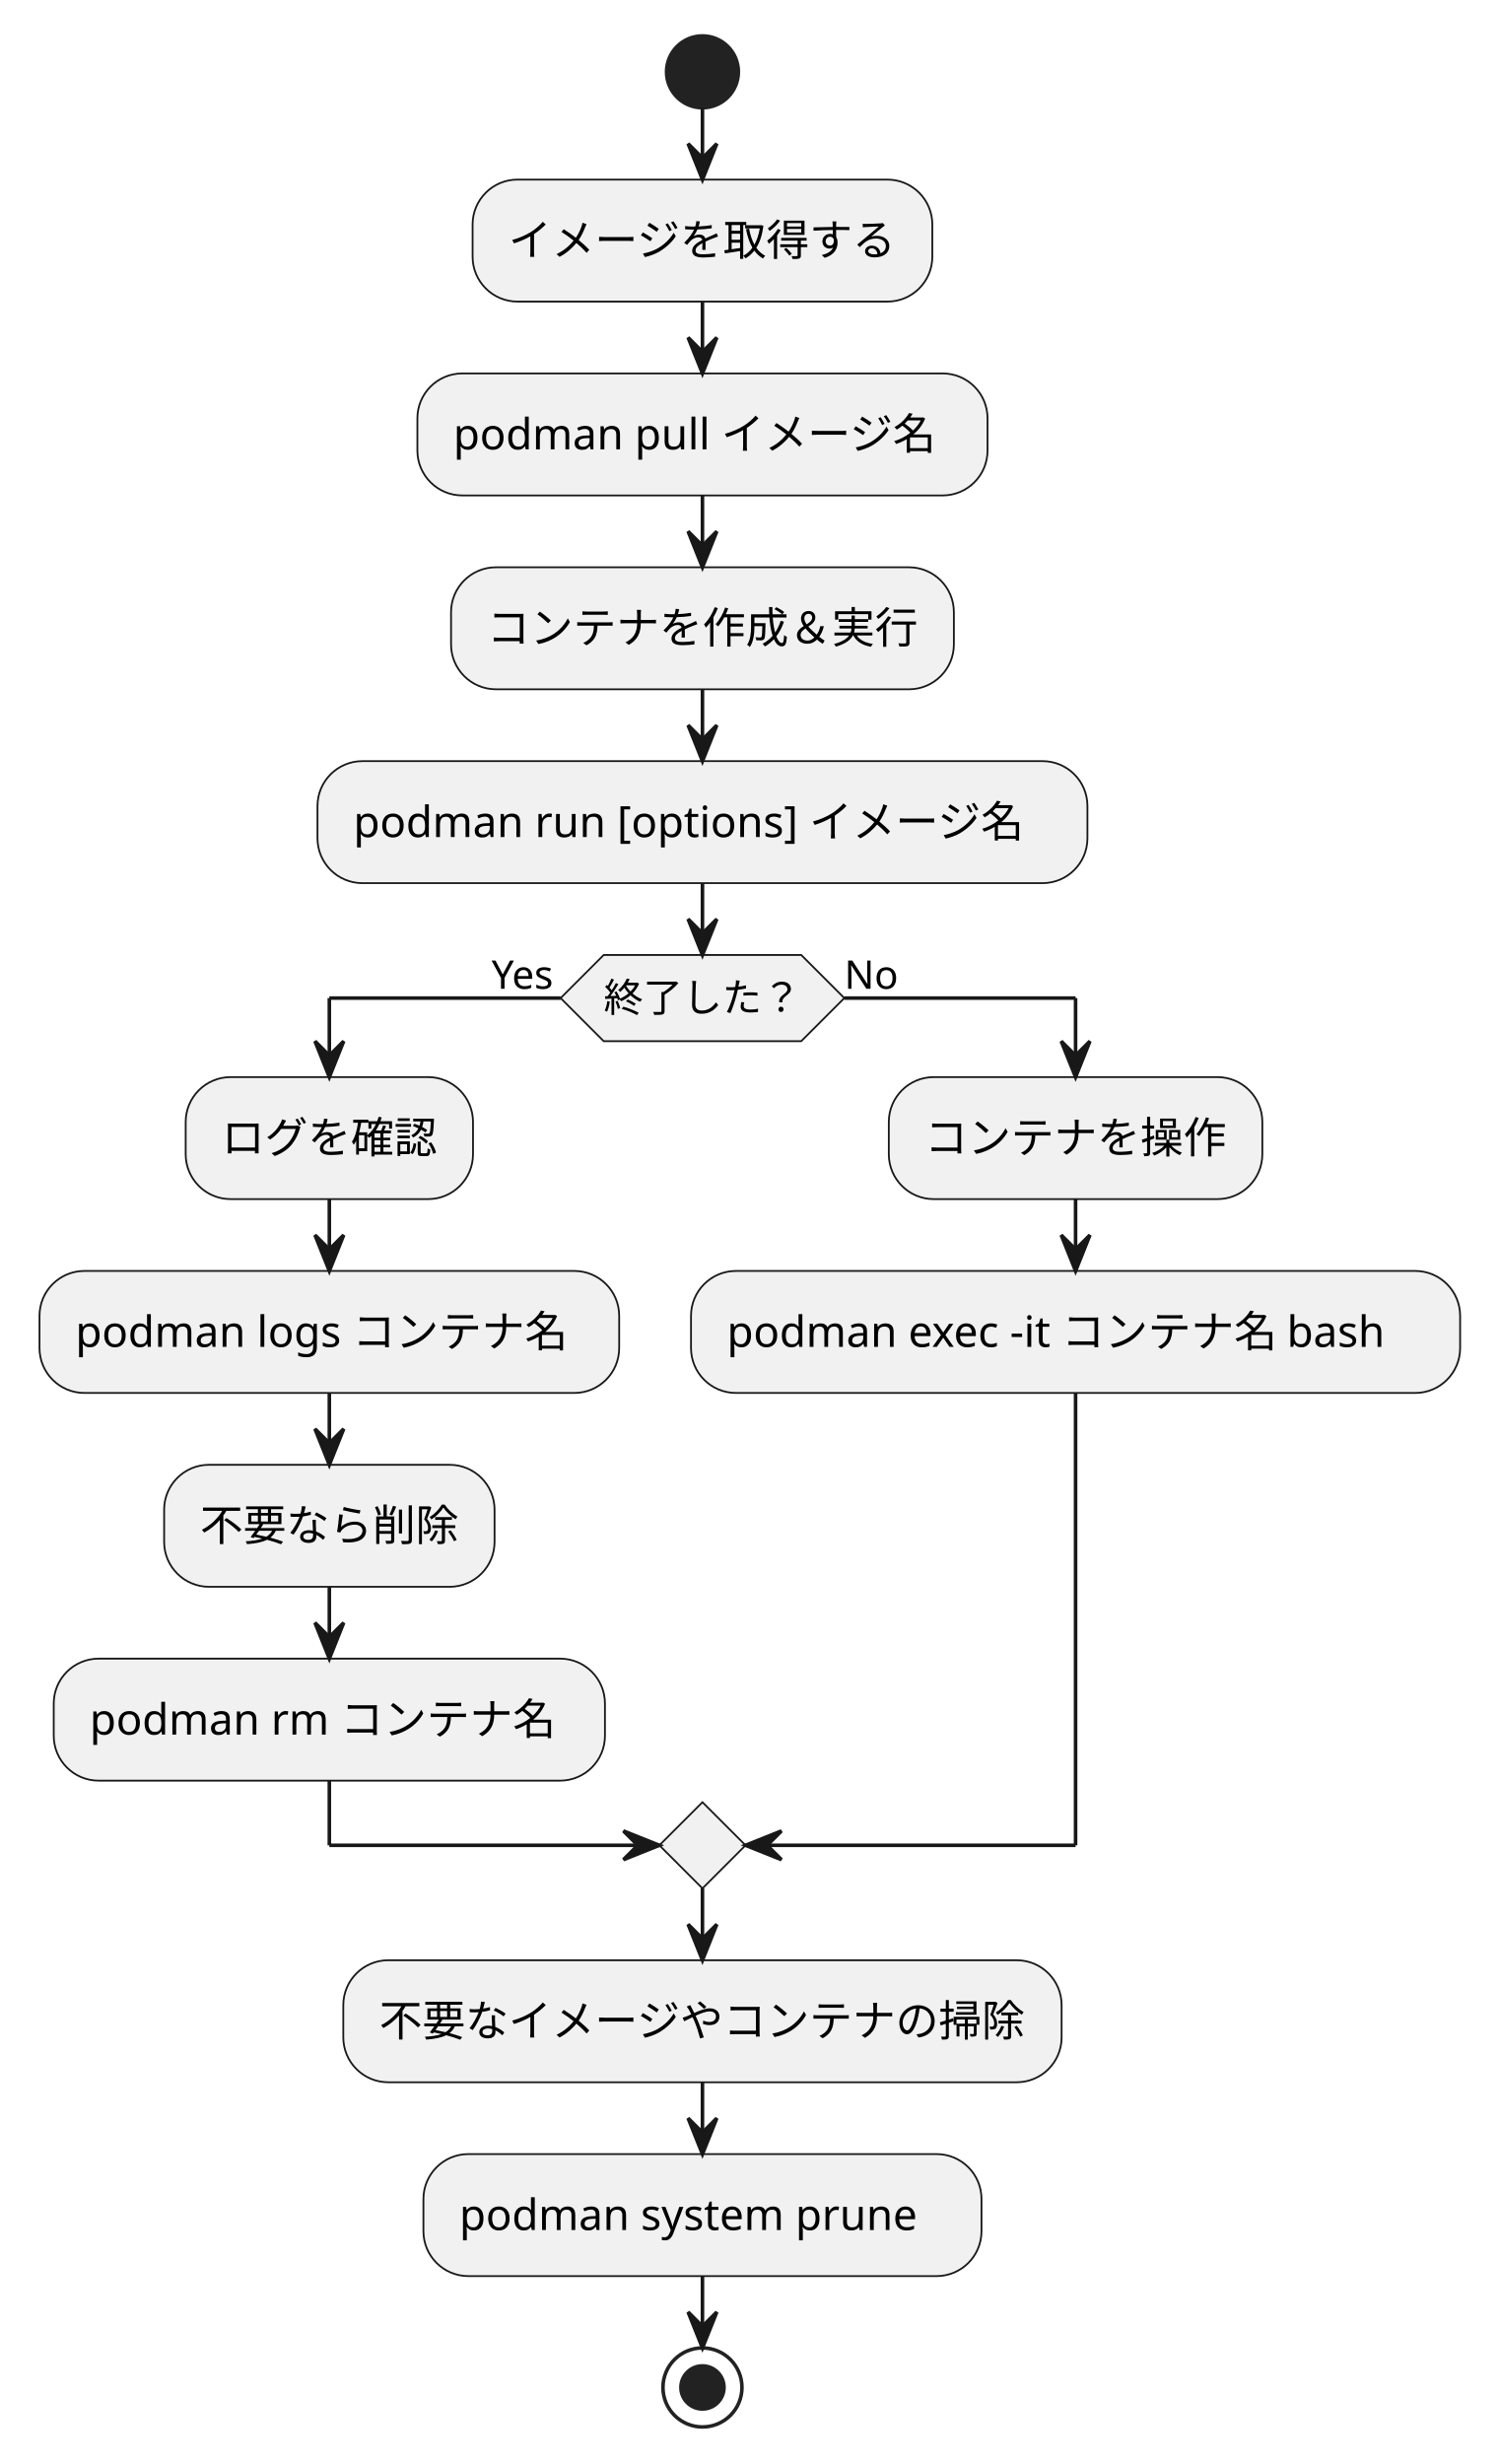
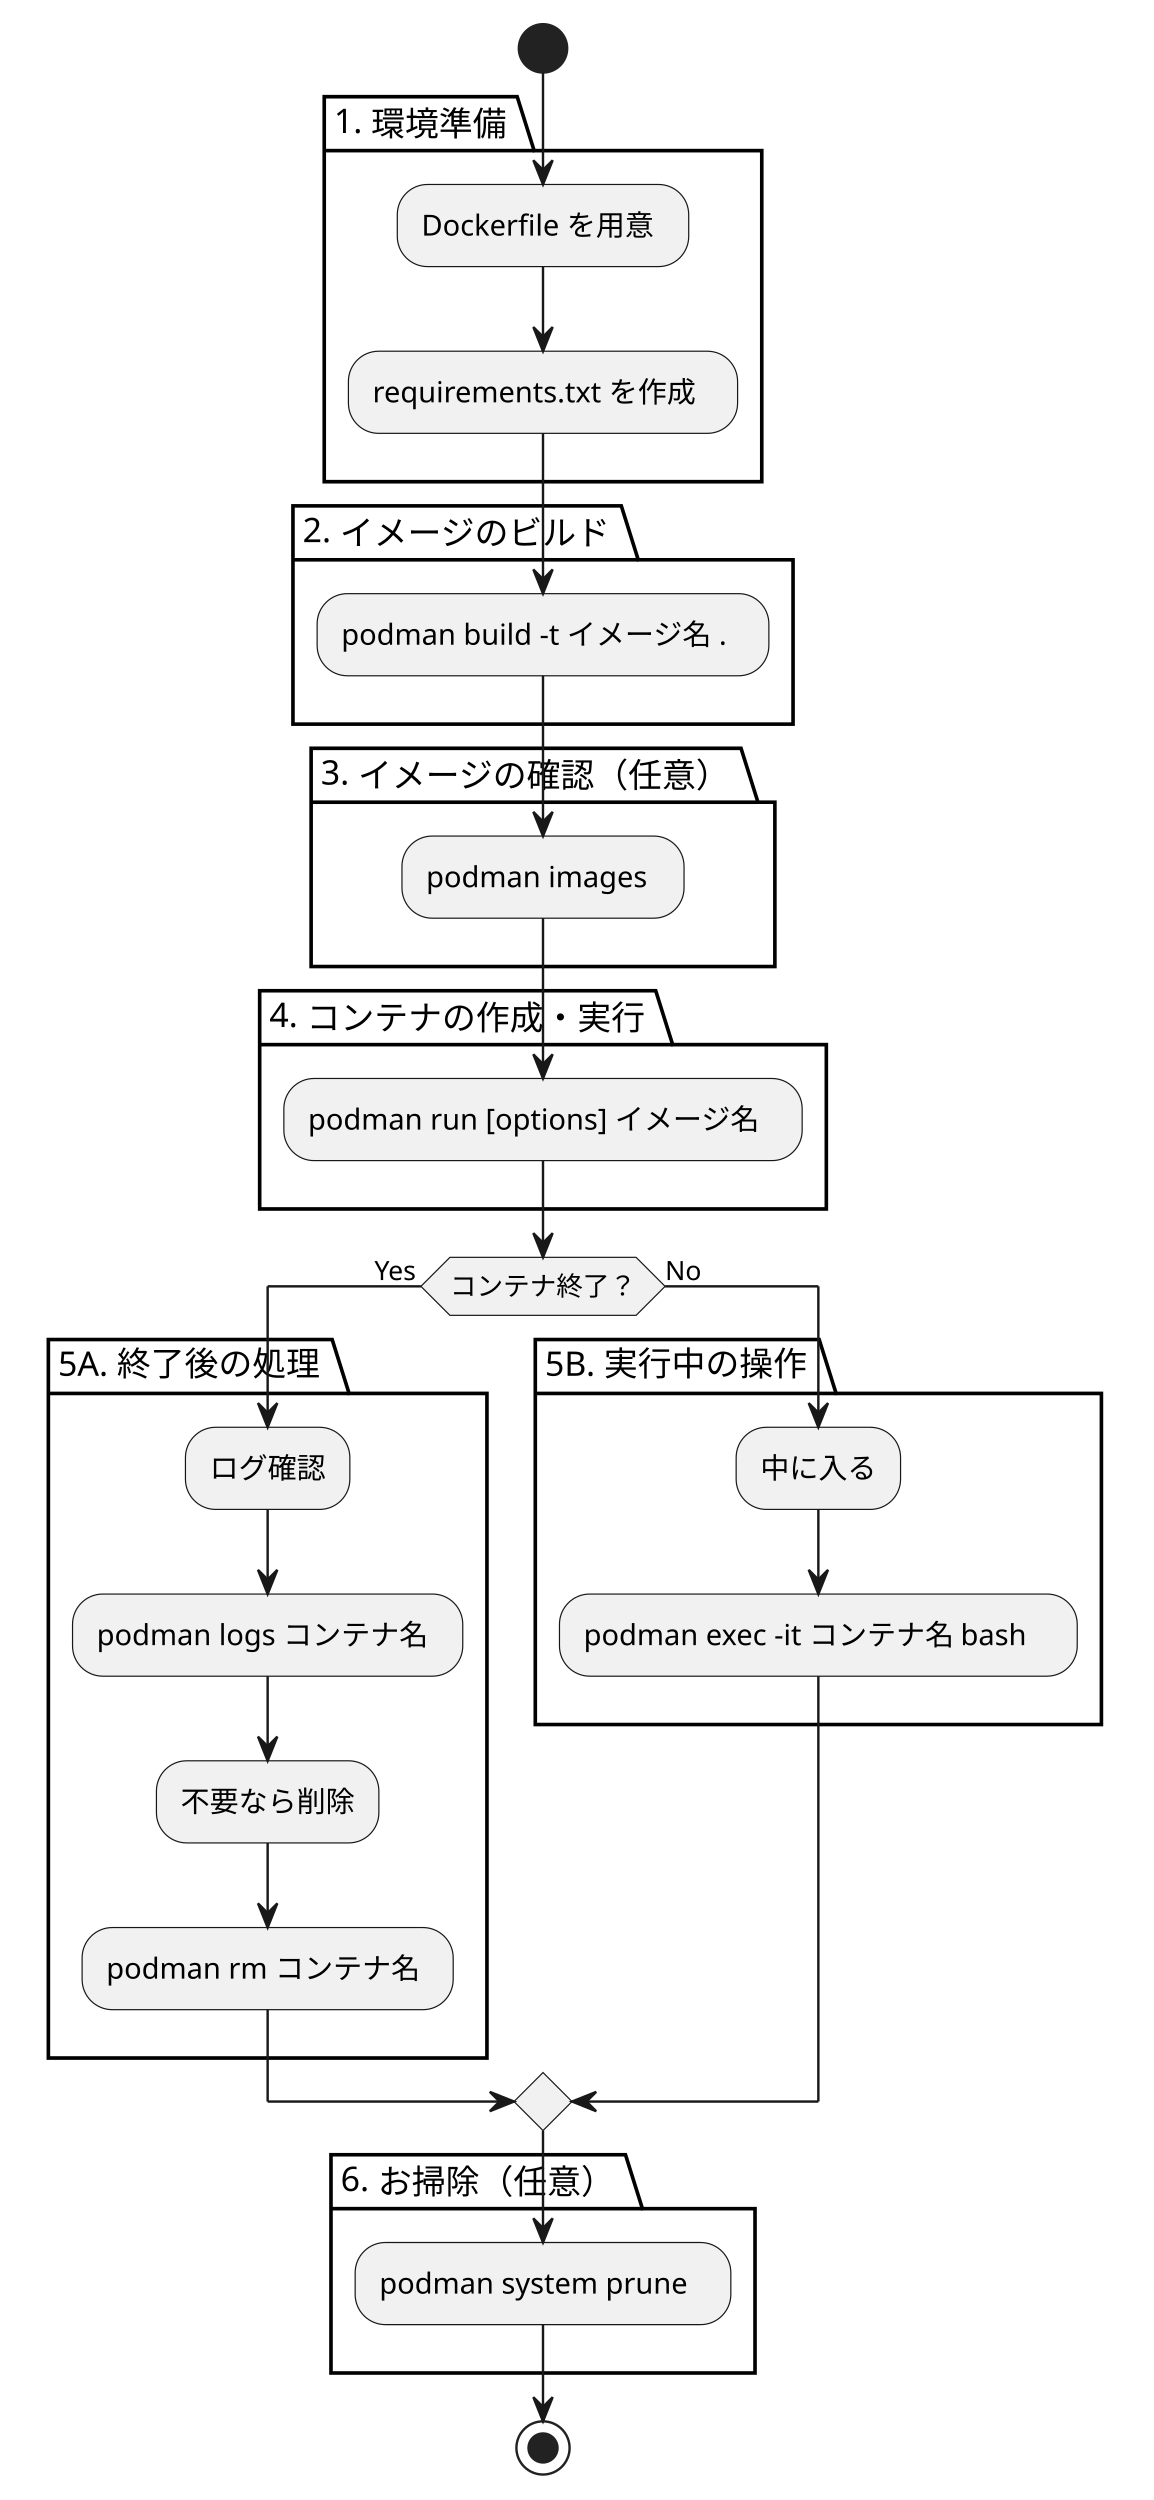
- <svg xmlns="http://www.w3.org/2000/svg" contentStyleType="text/css" data-diagram-type="ACTIVITY" height="686px" preserveAspectRatio="none" style="width:417px;height:686px;background:#FFFFFF;" version="1.1" viewBox="0 0 417 686" width="417px" zoomAndPan="magnify">
+ <svg xmlns="http://www.w3.org/2000/svg" contentStyleType="text/css" data-diagram-type="ACTIVITY" height="1034px" preserveAspectRatio="none" style="width:477px;height:1034px;background:#FFFFFF;" version="1.1" viewBox="0 0 477 1034" width="477px" zoomAndPan="magnify">
  <defs />
  <g>
-     <ellipse cx="195.585" cy="20" fill="#222222" rx="10" ry="10" style="stroke:#222222;stroke-width:1;" />
-     <rect fill="#F1F1F1" height="33.969" rx="12.5" ry="12.5" style="stroke:#181818;stroke-width:0.5;" width="128.001" x="131.585" y="50" />
-     <text fill="#000000" font-family="sans-serif" font-size="12" lengthAdjust="spacing" textLength="108.001" x="141.585" y="71.139">イメージを取得する</text>
-     <rect fill="#F1F1F1" height="33.969" rx="12.5" ry="12.5" style="stroke:#181818;stroke-width:0.5;" width="158.745" x="116.213" y="103.969" />
-     <text fill="#000000" font-family="sans-serif" font-size="12" lengthAdjust="spacing" textLength="138.745" x="126.213" y="125.107">podman pull イメージ名</text>
-     <rect fill="#F1F1F1" height="33.969" rx="12.5" ry="12.5" style="stroke:#181818;stroke-width:0.5;" width="140.001" x="125.585" y="157.938" />
-     <text fill="#000000" font-family="sans-serif" font-size="12" lengthAdjust="spacing" textLength="120.001" x="135.585" y="179.076">コンテナを作成＆実行</text>
-     <rect fill="#F1F1F1" height="33.969" rx="12.5" ry="12.5" style="stroke:#181818;stroke-width:0.5;" width="214.374" x="88.399" y="211.906" />
-     <text fill="#000000" font-family="sans-serif" font-size="12" lengthAdjust="spacing" textLength="194.374" x="98.399" y="233.045">podman run [options] イメージ名</text>
-     <polygon fill="#F1F1F1" points="168.086,265.875,223.085,265.875,235.085,277.875,223.085,289.875,168.086,289.875,156.086,277.875,168.086,265.875" style="stroke:#181818;stroke-width:0.5;" />
-     <text fill="#000000" font-family="sans-serif" font-size="11" lengthAdjust="spacing" textLength="55" x="168.086" y="281.683">終了した？</text>
-     <text fill="#000000" font-family="sans-serif" font-size="11" lengthAdjust="spacing" textLength="19.218" x="136.868" y="275.281">Yes</text>
-     <text fill="#000000" font-family="sans-serif" font-size="11" lengthAdjust="spacing" textLength="14.959" x="235.085" y="275.281">No</text>
-     <rect fill="#F1F1F1" height="33.969" rx="12.5" ry="12.5" style="stroke:#181818;stroke-width:0.5;" width="80.001" x="51.699" y="299.875" />
-     <text fill="#000000" font-family="sans-serif" font-size="12" lengthAdjust="spacing" textLength="60.001" x="61.699" y="321.014">ログを確認</text>
-     <rect fill="#F1F1F1" height="33.969" rx="12.5" ry="12.5" style="stroke:#181818;stroke-width:0.5;" width="161.399" x="11" y="353.844" />
-     <text fill="#000000" font-family="sans-serif" font-size="12" lengthAdjust="spacing" textLength="141.399" x="21" y="374.982">podman logs コンテナ名</text>
-     <rect fill="#F1F1F1" height="33.969" rx="12.5" ry="12.5" style="stroke:#181818;stroke-width:0.5;" width="92.001" x="45.699" y="407.812" />
-     <text fill="#000000" font-family="sans-serif" font-size="12" lengthAdjust="spacing" textLength="72.001" x="55.699" y="428.951">不要なら削除</text>
-     <rect fill="#F1F1F1" height="33.969" rx="12.5" ry="12.5" style="stroke:#181818;stroke-width:0.5;" width="153.477" x="14.961" y="461.781" />
-     <text fill="#000000" font-family="sans-serif" font-size="12" lengthAdjust="spacing" textLength="133.477" x="24.961" y="482.92">podman rm コンテナ名</text>
-     <rect fill="#F1F1F1" height="33.969" rx="12.5" ry="12.5" style="stroke:#181818;stroke-width:0.5;" width="104.001" x="247.471" y="299.875" />
-     <text fill="#000000" font-family="sans-serif" font-size="12" lengthAdjust="spacing" textLength="84.001" x="257.471" y="321.014">コンテナを操作</text>
-     <rect fill="#F1F1F1" height="33.969" rx="12.5" ry="12.5" style="stroke:#181818;stroke-width:0.5;" width="214.145" x="192.399" y="353.844" />
-     <text fill="#000000" font-family="sans-serif" font-size="12" lengthAdjust="spacing" textLength="194.145" x="202.399" y="374.982">podman exec -it コンテナ名 bash</text>
-     <polygon fill="#F1F1F1" points="195.585,501.75,207.585,513.75,195.585,525.75,183.585,513.75,195.585,501.75" style="stroke:#181818;stroke-width:0.5;" />
-     <rect fill="#F1F1F1" height="33.969" rx="12.5" ry="12.5" style="stroke:#181818;stroke-width:0.5;" width="200.001" x="95.585" y="545.75" />
-     <text fill="#000000" font-family="sans-serif" font-size="12" lengthAdjust="spacing" textLength="180.001" x="105.585" y="566.889">不要なイメージやコンテナの掃除</text>
-     <rect fill="#F1F1F1" height="33.969" rx="12.5" ry="12.5" style="stroke:#181818;stroke-width:0.5;" width="155.381" x="117.895" y="599.719" />
-     <text fill="#000000" font-family="sans-serif" font-size="12" lengthAdjust="spacing" textLength="135.381" x="127.895" y="620.857">podman system prune</text>
-     <ellipse cx="195.585" cy="664.688" fill="none" rx="11" ry="11" style="stroke:#222222;stroke-width:1;" />
-     <ellipse cx="195.585" cy="664.688" fill="#222222" rx="6" ry="6" style="stroke:#222222;stroke-width:1;" />
-     <line style="stroke:#181818;stroke-width:1;" x1="195.585" x2="195.585" y1="30" y2="50" />
-     <polygon fill="#181818" points="191.585,40,195.585,50,199.585,40,195.585,44" style="stroke:#181818;stroke-width:1;" />
-     <line style="stroke:#181818;stroke-width:1;" x1="195.585" x2="195.585" y1="83.969" y2="103.969" />
-     <polygon fill="#181818" points="191.585,93.969,195.585,103.969,199.585,93.969,195.585,97.969" style="stroke:#181818;stroke-width:1;" />
-     <line style="stroke:#181818;stroke-width:1;" x1="195.585" x2="195.585" y1="137.938" y2="157.938" />
-     <polygon fill="#181818" points="191.585,147.938,195.585,157.938,199.585,147.938,195.585,151.938" style="stroke:#181818;stroke-width:1;" />
-     <line style="stroke:#181818;stroke-width:1;" x1="195.585" x2="195.585" y1="191.906" y2="211.906" />
-     <polygon fill="#181818" points="191.585,201.906,195.585,211.906,199.585,201.906,195.585,205.906" style="stroke:#181818;stroke-width:1;" />
-     <line style="stroke:#181818;stroke-width:1;" x1="91.699" x2="91.699" y1="333.844" y2="353.844" />
-     <polygon fill="#181818" points="87.699,343.844,91.699,353.844,95.699,343.844,91.699,347.844" style="stroke:#181818;stroke-width:1;" />
-     <line style="stroke:#181818;stroke-width:1;" x1="91.699" x2="91.699" y1="387.812" y2="407.812" />
-     <polygon fill="#181818" points="87.699,397.812,91.699,407.812,95.699,397.812,91.699,401.812" style="stroke:#181818;stroke-width:1;" />
-     <line style="stroke:#181818;stroke-width:1;" x1="91.699" x2="91.699" y1="441.781" y2="461.781" />
-     <polygon fill="#181818" points="87.699,451.781,91.699,461.781,95.699,451.781,91.699,455.781" style="stroke:#181818;stroke-width:1;" />
-     <line style="stroke:#181818;stroke-width:1;" x1="299.471" x2="299.471" y1="333.844" y2="353.844" />
-     <polygon fill="#181818" points="295.471,343.844,299.471,353.844,303.471,343.844,299.471,347.844" style="stroke:#181818;stroke-width:1;" />
-     <line style="stroke:#181818;stroke-width:1;" x1="156.086" x2="91.699" y1="277.875" y2="277.875" />
-     <line style="stroke:#181818;stroke-width:1;" x1="91.699" x2="91.699" y1="277.875" y2="299.875" />
-     <polygon fill="#181818" points="87.699,289.875,91.699,299.875,95.699,289.875,91.699,293.875" style="stroke:#181818;stroke-width:1;" />
-     <line style="stroke:#181818;stroke-width:1;" x1="235.085" x2="299.471" y1="277.875" y2="277.875" />
-     <line style="stroke:#181818;stroke-width:1;" x1="299.471" x2="299.471" y1="277.875" y2="299.875" />
-     <polygon fill="#181818" points="295.471,289.875,299.471,299.875,303.471,289.875,299.471,293.875" style="stroke:#181818;stroke-width:1;" />
-     <line style="stroke:#181818;stroke-width:1;" x1="91.699" x2="91.699" y1="495.75" y2="513.75" />
-     <line style="stroke:#181818;stroke-width:1;" x1="91.699" x2="183.585" y1="513.75" y2="513.75" />
-     <polygon fill="#181818" points="173.585,509.75,183.585,513.75,173.585,517.75,177.585,513.75" style="stroke:#181818;stroke-width:1;" />
-     <line style="stroke:#181818;stroke-width:1;" x1="299.471" x2="299.471" y1="387.812" y2="513.75" />
-     <line style="stroke:#181818;stroke-width:1;" x1="299.471" x2="207.585" y1="513.75" y2="513.75" />
-     <polygon fill="#181818" points="217.585,509.75,207.585,513.75,217.585,517.75,213.585,513.75" style="stroke:#181818;stroke-width:1;" />
-     <line style="stroke:#181818;stroke-width:1;" x1="195.585" x2="195.585" y1="245.875" y2="265.875" />
-     <polygon fill="#181818" points="191.585,255.875,195.585,265.875,199.585,255.875,195.585,259.875" style="stroke:#181818;stroke-width:1;" />
-     <line style="stroke:#181818;stroke-width:1;" x1="195.585" x2="195.585" y1="525.75" y2="545.75" />
-     <polygon fill="#181818" points="191.585,535.75,195.585,545.75,199.585,535.75,195.585,539.75" style="stroke:#181818;stroke-width:1;" />
-     <line style="stroke:#181818;stroke-width:1;" x1="195.585" x2="195.585" y1="579.719" y2="599.719" />
-     <polygon fill="#181818" points="191.585,589.719,195.585,599.719,199.585,589.719,195.585,593.719" style="stroke:#181818;stroke-width:1;" />
-     <line style="stroke:#181818;stroke-width:1;" x1="195.585" x2="195.585" y1="633.688" y2="653.688" />
-     <polygon fill="#181818" points="191.585,643.688,195.585,653.688,199.585,643.688,195.585,647.688" style="stroke:#181818;stroke-width:1;" />
+     <ellipse cx="224.585" cy="20" fill="#222222" rx="10" ry="10" style="stroke:#222222;stroke-width:1;" />
+     <polygon fill="none" points="134.103,40,213.91,40,220.91,62.297,315.068,62.297,315.068,199.234,134.103,199.234,134.103,40" style="stroke:#000000;stroke-width:1.5;" />
+     <line style="stroke:#000000;stroke-width:1.5;" x1="134.103" x2="220.91" y1="62.297" y2="62.297" />
+     <text fill="#000000" font-family="sans-serif" font-size="14" lengthAdjust="spacing" textLength="73.807" x="138.103" y="54.995">1. 環境準備</text>
+     <rect fill="#F1F1F1" height="33.969" rx="12.5" ry="12.5" style="stroke:#181818;stroke-width:0.5;" width="120.535" x="164.318" y="76.297" />
+     <text fill="#000000" font-family="sans-serif" font-size="12" lengthAdjust="spacing" textLength="100.535" x="174.318" y="97.436">Dockerfile を用意</text>
+     <rect fill="#F1F1F1" height="33.969" rx="12.5" ry="12.5" style="stroke:#181818;stroke-width:0.5;" width="160.965" x="144.103" y="145.266" />
+     <text fill="#000000" font-family="sans-serif" font-size="12" lengthAdjust="spacing" textLength="140.965" x="154.103" y="166.404">requirements.txt を作成</text>
+     <polygon fill="none" points="121.165,209.234,256.972,209.234,263.972,231.531,328.006,231.531,328.006,299.5,121.165,299.5,121.165,209.234" style="stroke:#000000;stroke-width:1.5;" />
+     <line style="stroke:#000000;stroke-width:1.5;" x1="121.165" x2="263.972" y1="231.531" y2="231.531" />
+     <text fill="#000000" font-family="sans-serif" font-size="14" lengthAdjust="spacing" textLength="129.807" x="125.165" y="224.23">2. イメージのビルド</text>
+     <rect fill="#F1F1F1" height="33.969" rx="12.5" ry="12.5" style="stroke:#181818;stroke-width:0.5;" width="186.84" x="131.165" y="245.531" />
+     <text fill="#000000" font-family="sans-serif" font-size="12" lengthAdjust="spacing" textLength="166.84" x="141.165" y="266.67">podman build -t イメージ名 .</text>
+     <polygon fill="none" points="128.682,309.5,306.489,309.5,313.489,331.797,320.489,331.797,320.489,399.766,128.682,399.766,128.682,309.5" style="stroke:#000000;stroke-width:1.5;" />
+     <line style="stroke:#000000;stroke-width:1.5;" x1="128.682" x2="313.489" y1="331.797" y2="331.797" />
+     <text fill="#000000" font-family="sans-serif" font-size="14" lengthAdjust="spacing" textLength="171.807" x="132.682" y="324.495">3. イメージの確認（任意）</text>
+     <rect fill="#F1F1F1" height="33.969" rx="12.5" ry="12.5" style="stroke:#181818;stroke-width:0.5;" width="116.668" x="166.251" y="345.797" />
+     <text fill="#000000" font-family="sans-serif" font-size="12" lengthAdjust="spacing" textLength="96.668" x="176.251" y="366.935">podman images</text>
+     <polygon fill="none" points="107.399,409.766,271.206,409.766,278.206,432.062,341.772,432.062,341.772,500.031,107.399,500.031,107.399,409.766" style="stroke:#000000;stroke-width:1.5;" />
+     <line style="stroke:#000000;stroke-width:1.5;" x1="107.399" x2="278.206" y1="432.062" y2="432.062" />
+     <text fill="#000000" font-family="sans-serif" font-size="14" lengthAdjust="spacing" textLength="157.807" x="111.399" y="424.761">4. コンテナの作成・実行</text>
+     <rect fill="#F1F1F1" height="33.969" rx="12.5" ry="12.5" style="stroke:#181818;stroke-width:0.5;" width="214.374" x="117.399" y="446.062" />
+     <text fill="#000000" font-family="sans-serif" font-size="12" lengthAdjust="spacing" textLength="194.374" x="127.399" y="467.201">podman run [options] イメージ名</text>
+     <polygon fill="#F1F1F1" points="186.086,520.031,263.085,520.031,275.085,532.031,263.085,544.031,186.086,544.031,174.086,532.031,186.086,520.031" style="stroke:#181818;stroke-width:0.5;" />
+     <text fill="#000000" font-family="sans-serif" font-size="11" lengthAdjust="spacing" textLength="76.999" x="186.086" y="535.839">コンテナ終了？</text>
+     <text fill="#000000" font-family="sans-serif" font-size="11" lengthAdjust="spacing" textLength="19.218" x="154.868" y="529.437">Yes</text>
+     <text fill="#000000" font-family="sans-serif" font-size="11" lengthAdjust="spacing" textLength="14.959" x="275.085" y="529.437">No</text>
+     <polygon fill="none" points="20,554.031,137.384,554.031,144.384,576.328,201.399,576.328,201.399,851.203,20,851.203,20,554.031" style="stroke:#000000;stroke-width:1.5;" />
+     <line style="stroke:#000000;stroke-width:1.5;" x1="20" x2="144.384" y1="576.328" y2="576.328" />
+     <text fill="#000000" font-family="sans-serif" font-size="14" lengthAdjust="spacing" textLength="111.384" x="24" y="569.026">5A. 終了後の処理</text>
+     <rect fill="#F1F1F1" height="33.969" rx="12.5" ry="12.5" style="stroke:#181818;stroke-width:0.5;" width="68" x="76.699" y="590.328" />
+     <text fill="#000000" font-family="sans-serif" font-size="12" lengthAdjust="spacing" textLength="48" x="86.699" y="611.467">ログ確認</text>
+     <rect fill="#F1F1F1" height="33.969" rx="12.5" ry="12.5" style="stroke:#181818;stroke-width:0.5;" width="161.399" x="30" y="659.297" />
+     <text fill="#000000" font-family="sans-serif" font-size="12" lengthAdjust="spacing" textLength="141.399" x="40" y="680.436">podman logs コンテナ名</text>
+     <rect fill="#F1F1F1" height="33.969" rx="12.5" ry="12.5" style="stroke:#181818;stroke-width:0.5;" width="92.001" x="64.699" y="728.266" />
+     <text fill="#000000" font-family="sans-serif" font-size="12" lengthAdjust="spacing" textLength="72.001" x="74.699" y="749.404">不要なら削除</text>
+     <rect fill="#F1F1F1" height="33.969" rx="12.5" ry="12.5" style="stroke:#181818;stroke-width:0.5;" width="153.477" x="33.961" y="797.234" />
+     <text fill="#000000" font-family="sans-serif" font-size="12" lengthAdjust="spacing" textLength="133.477" x="43.961" y="818.373">podman rm コンテナ名</text>
+     <polygon fill="none" points="221.399,554.031,338.811,554.031,345.811,576.328,455.544,576.328,455.544,713.266,221.399,713.266,221.399,554.031" style="stroke:#000000;stroke-width:1.5;" />
+     <line style="stroke:#000000;stroke-width:1.5;" x1="221.399" x2="345.811" y1="576.328" y2="576.328" />
+     <text fill="#000000" font-family="sans-serif" font-size="14" lengthAdjust="spacing" textLength="111.412" x="225.399" y="569.026">5B. 実行中の操作</text>
+     <rect fill="#F1F1F1" height="33.969" rx="12.5" ry="12.5" style="stroke:#181818;stroke-width:0.5;" width="68" x="304.471" y="590.328" />
+     <text fill="#000000" font-family="sans-serif" font-size="12" lengthAdjust="spacing" textLength="48" x="314.471" y="611.467">中に入る</text>
+     <rect fill="#F1F1F1" height="33.969" rx="12.5" ry="12.5" style="stroke:#181818;stroke-width:0.5;" width="214.145" x="231.399" y="659.297" />
+     <text fill="#000000" font-family="sans-serif" font-size="12" lengthAdjust="spacing" textLength="194.145" x="241.399" y="680.436">podman exec -it コンテナ名 bash</text>
+     <polygon fill="#F1F1F1" points="224.585,857.203,236.585,869.203,224.585,881.203,212.585,869.203,224.585,857.203" style="stroke:#181818;stroke-width:0.5;" />
+     <polygon fill="none" points="136.895,891.203,258.702,891.203,265.702,913.5,312.276,913.5,312.276,981.469,136.895,981.469,136.895,891.203" style="stroke:#000000;stroke-width:1.5;" />
+     <line style="stroke:#000000;stroke-width:1.5;" x1="136.895" x2="265.702" y1="913.5" y2="913.5" />
+     <text fill="#000000" font-family="sans-serif" font-size="14" lengthAdjust="spacing" textLength="115.807" x="140.895" y="906.198">6. お掃除（任意）</text>
+     <rect fill="#F1F1F1" height="33.969" rx="12.5" ry="12.5" style="stroke:#181818;stroke-width:0.5;" width="155.381" x="146.895" y="927.5" />
+     <text fill="#000000" font-family="sans-serif" font-size="12" lengthAdjust="spacing" textLength="135.381" x="156.895" y="948.639">podman system prune</text>
+     <ellipse cx="224.585" cy="1012.469" fill="none" rx="11" ry="11" style="stroke:#222222;stroke-width:1;" />
+     <ellipse cx="224.585" cy="1012.469" fill="#222222" rx="6" ry="6" style="stroke:#222222;stroke-width:1;" />
+     <line style="stroke:#181818;stroke-width:1;" x1="224.585" x2="224.585" y1="110.266" y2="145.266" />
+     <polygon fill="#181818" points="220.585,135.266,224.585,145.266,228.585,135.266,224.585,139.266" style="stroke:#181818;stroke-width:1;" />
+     <line style="stroke:#181818;stroke-width:1;" x1="224.585" x2="224.585" y1="30" y2="76.297" />
+     <polygon fill="#181818" points="220.585,66.297,224.585,76.297,228.585,66.297,224.585,70.297" style="stroke:#181818;stroke-width:1;" />
+     <line style="stroke:#181818;stroke-width:1;" x1="224.585" x2="224.585" y1="179.234" y2="245.531" />
+     <polygon fill="#181818" points="220.585,235.531,224.585,245.531,228.585,235.531,224.585,239.531" style="stroke:#181818;stroke-width:1;" />
+     <line style="stroke:#181818;stroke-width:1;" x1="224.585" x2="224.585" y1="279.5" y2="345.797" />
+     <polygon fill="#181818" points="220.585,335.797,224.585,345.797,228.585,335.797,224.585,339.797" style="stroke:#181818;stroke-width:1;" />
+     <line style="stroke:#181818;stroke-width:1;" x1="224.585" x2="224.585" y1="379.766" y2="446.062" />
+     <polygon fill="#181818" points="220.585,436.062,224.585,446.062,228.585,436.062,224.585,440.062" style="stroke:#181818;stroke-width:1;" />
+     <line style="stroke:#181818;stroke-width:1;" x1="110.699" x2="110.699" y1="624.297" y2="659.297" />
+     <polygon fill="#181818" points="106.699,649.297,110.699,659.297,114.699,649.297,110.699,653.297" style="stroke:#181818;stroke-width:1;" />
+     <line style="stroke:#181818;stroke-width:1;" x1="110.699" x2="110.699" y1="693.266" y2="728.266" />
+     <polygon fill="#181818" points="106.699,718.266,110.699,728.266,114.699,718.266,110.699,722.266" style="stroke:#181818;stroke-width:1;" />
+     <line style="stroke:#181818;stroke-width:1;" x1="110.699" x2="110.699" y1="762.234" y2="797.234" />
+     <polygon fill="#181818" points="106.699,787.234,110.699,797.234,114.699,787.234,110.699,791.234" style="stroke:#181818;stroke-width:1;" />
+     <line style="stroke:#181818;stroke-width:1;" x1="338.471" x2="338.471" y1="624.297" y2="659.297" />
+     <polygon fill="#181818" points="334.471,649.297,338.471,659.297,342.471,649.297,338.471,653.297" style="stroke:#181818;stroke-width:1;" />
+     <line style="stroke:#181818;stroke-width:1;" x1="174.086" x2="110.699" y1="532.031" y2="532.031" />
+     <line style="stroke:#181818;stroke-width:1;" x1="110.699" x2="110.699" y1="532.031" y2="590.328" />
+     <polygon fill="#181818" points="106.699,580.328,110.699,590.328,114.699,580.328,110.699,584.328" style="stroke:#181818;stroke-width:1;" />
+     <line style="stroke:#181818;stroke-width:1;" x1="275.085" x2="338.471" y1="532.031" y2="532.031" />
+     <line style="stroke:#181818;stroke-width:1;" x1="338.471" x2="338.471" y1="532.031" y2="590.328" />
+     <polygon fill="#181818" points="334.471,580.328,338.471,590.328,342.471,580.328,338.471,584.328" style="stroke:#181818;stroke-width:1;" />
+     <line style="stroke:#181818;stroke-width:1;" x1="110.699" x2="110.699" y1="831.203" y2="869.203" />
+     <line style="stroke:#181818;stroke-width:1;" x1="110.699" x2="212.585" y1="869.203" y2="869.203" />
+     <polygon fill="#181818" points="202.585,865.203,212.585,869.203,202.585,873.203,206.585,869.203" style="stroke:#181818;stroke-width:1;" />
+     <line style="stroke:#181818;stroke-width:1;" x1="338.471" x2="338.471" y1="693.266" y2="869.203" />
+     <line style="stroke:#181818;stroke-width:1;" x1="338.471" x2="236.585" y1="869.203" y2="869.203" />
+     <polygon fill="#181818" points="246.585,865.203,236.585,869.203,246.585,873.203,242.585,869.203" style="stroke:#181818;stroke-width:1;" />
+     <line style="stroke:#181818;stroke-width:1;" x1="224.585" x2="224.585" y1="480.031" y2="520.031" />
+     <polygon fill="#181818" points="220.585,510.031,224.585,520.031,228.585,510.031,224.585,514.031" style="stroke:#181818;stroke-width:1;" />
+     <line style="stroke:#181818;stroke-width:1;" x1="224.585" x2="224.585" y1="881.203" y2="927.5" />
+     <polygon fill="#181818" points="220.585,917.5,224.585,927.5,228.585,917.5,224.585,921.5" style="stroke:#181818;stroke-width:1;" />
+     <line style="stroke:#181818;stroke-width:1;" x1="224.585" x2="224.585" y1="961.469" y2="1001.469" />
+     <polygon fill="#181818" points="220.585,991.469,224.585,1001.469,228.585,991.469,224.585,995.469" style="stroke:#181818;stroke-width:1;" />
  </g>
</svg>
